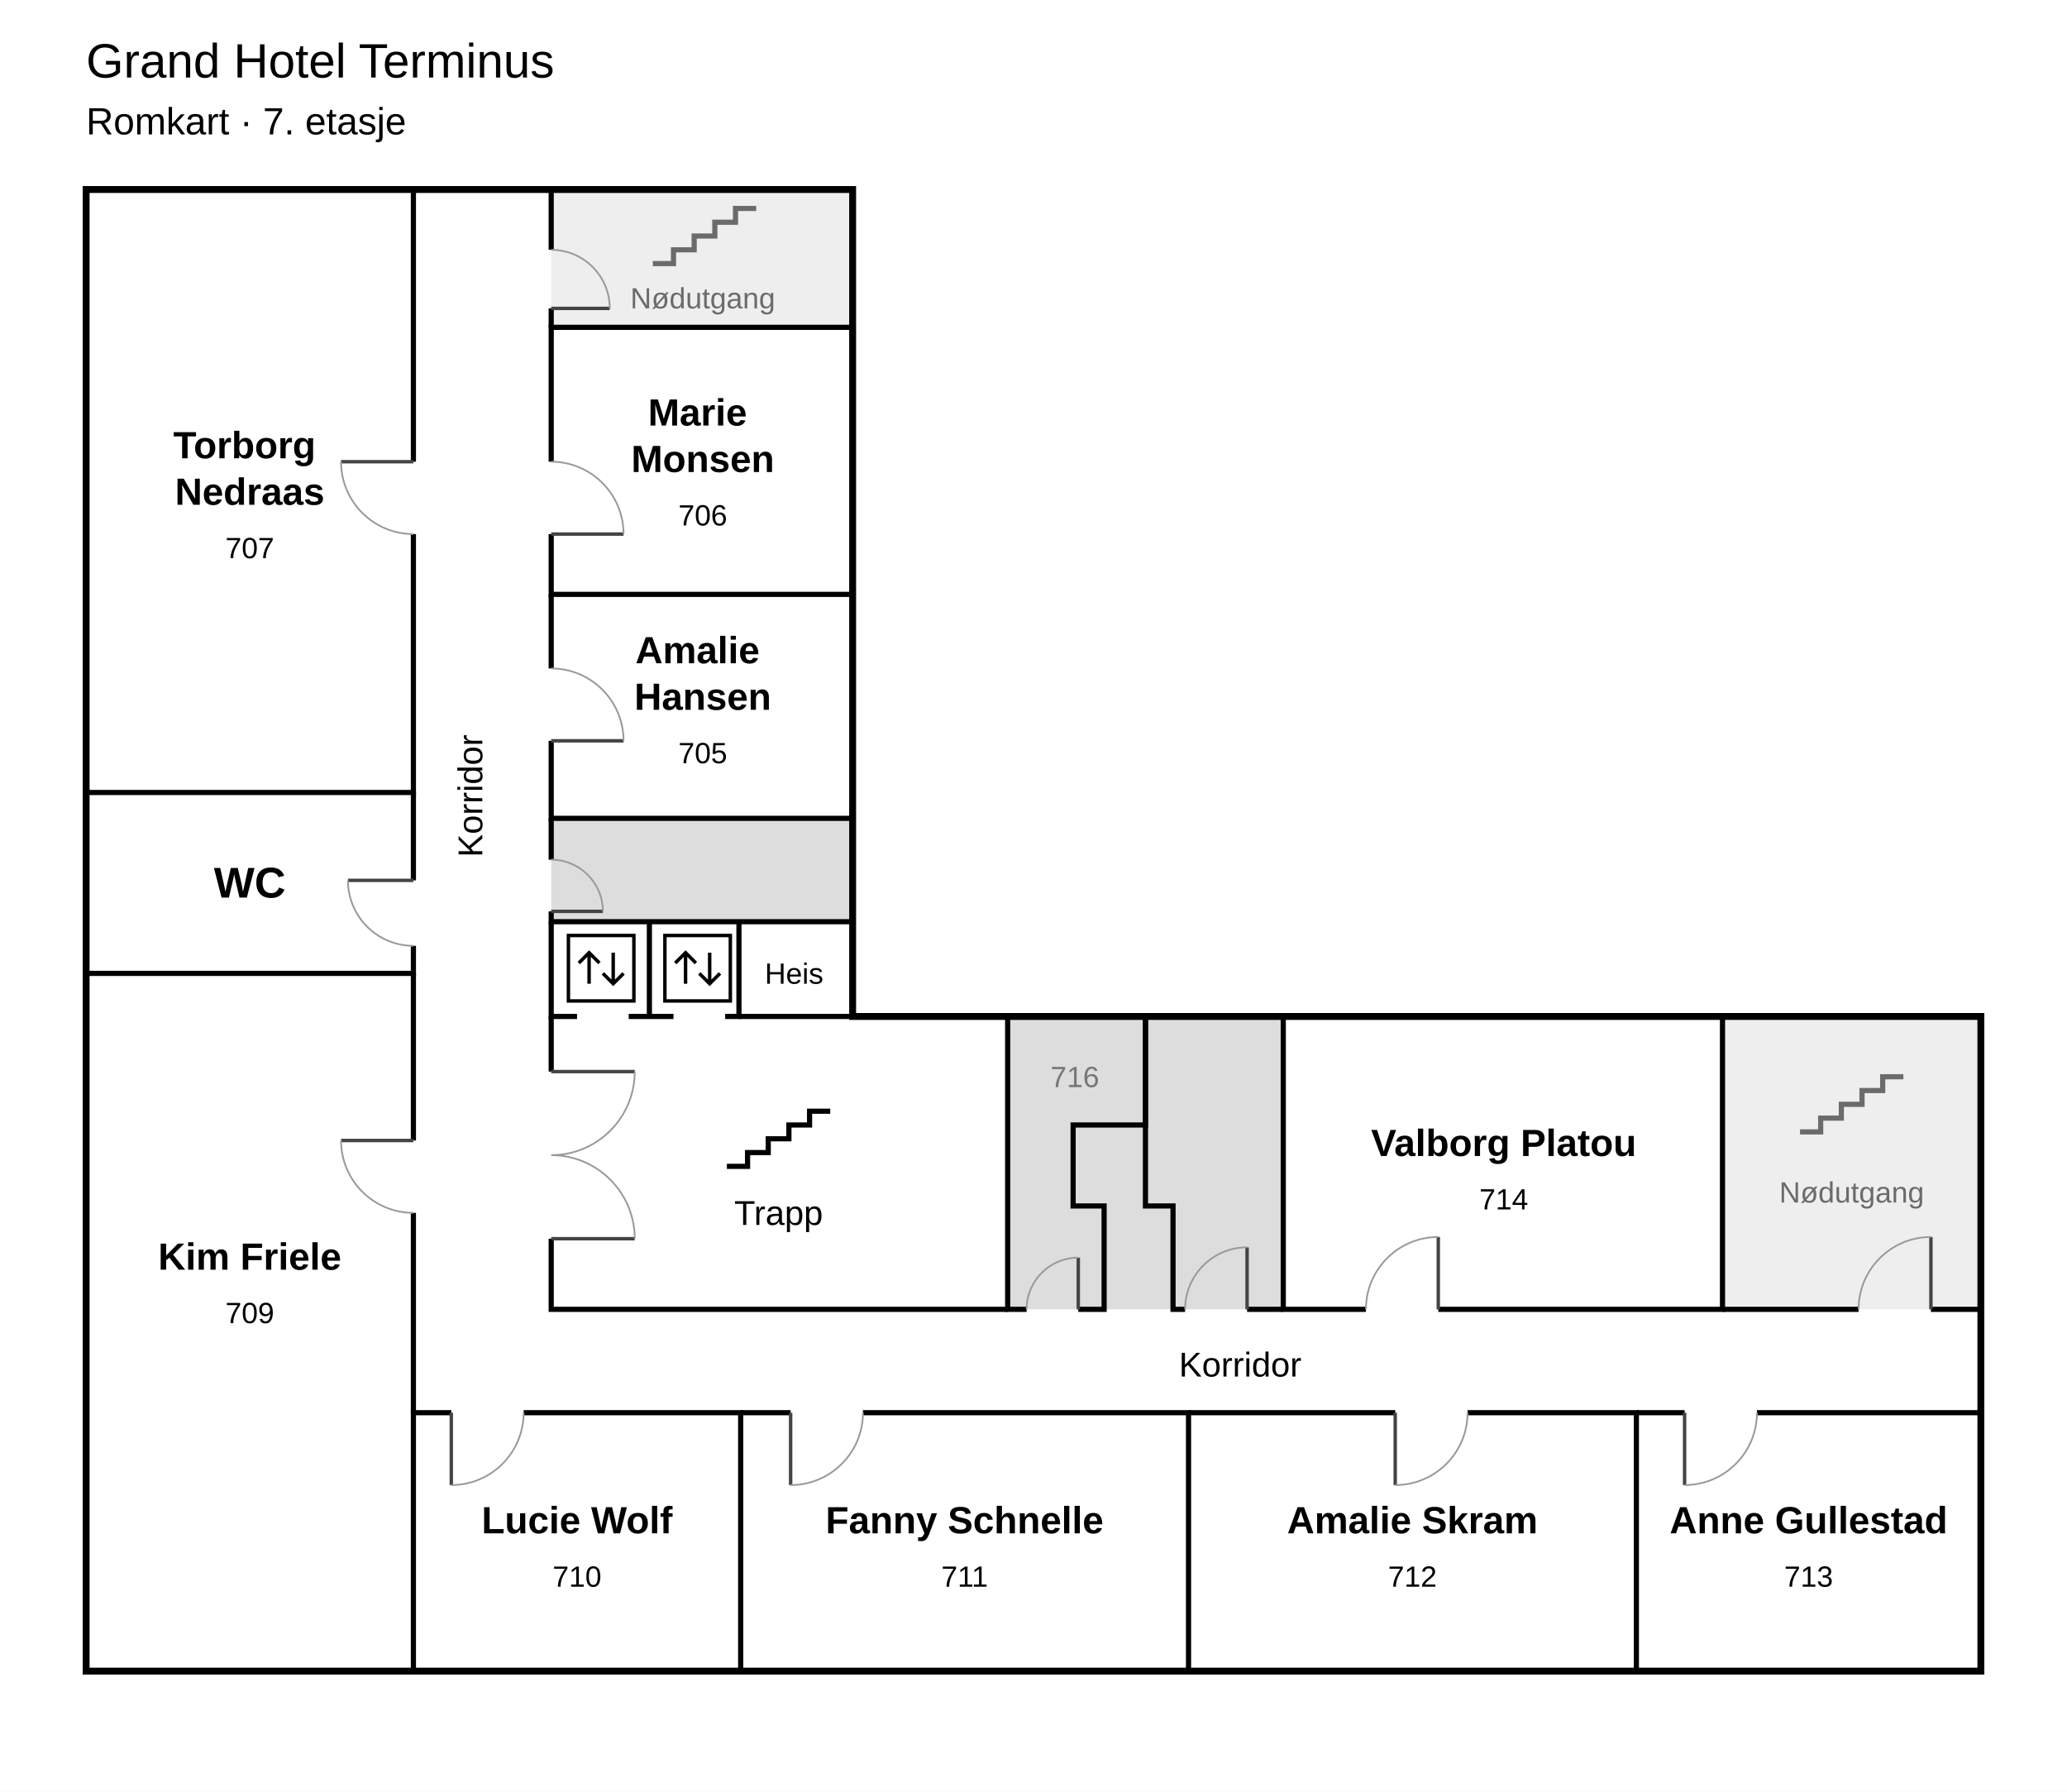
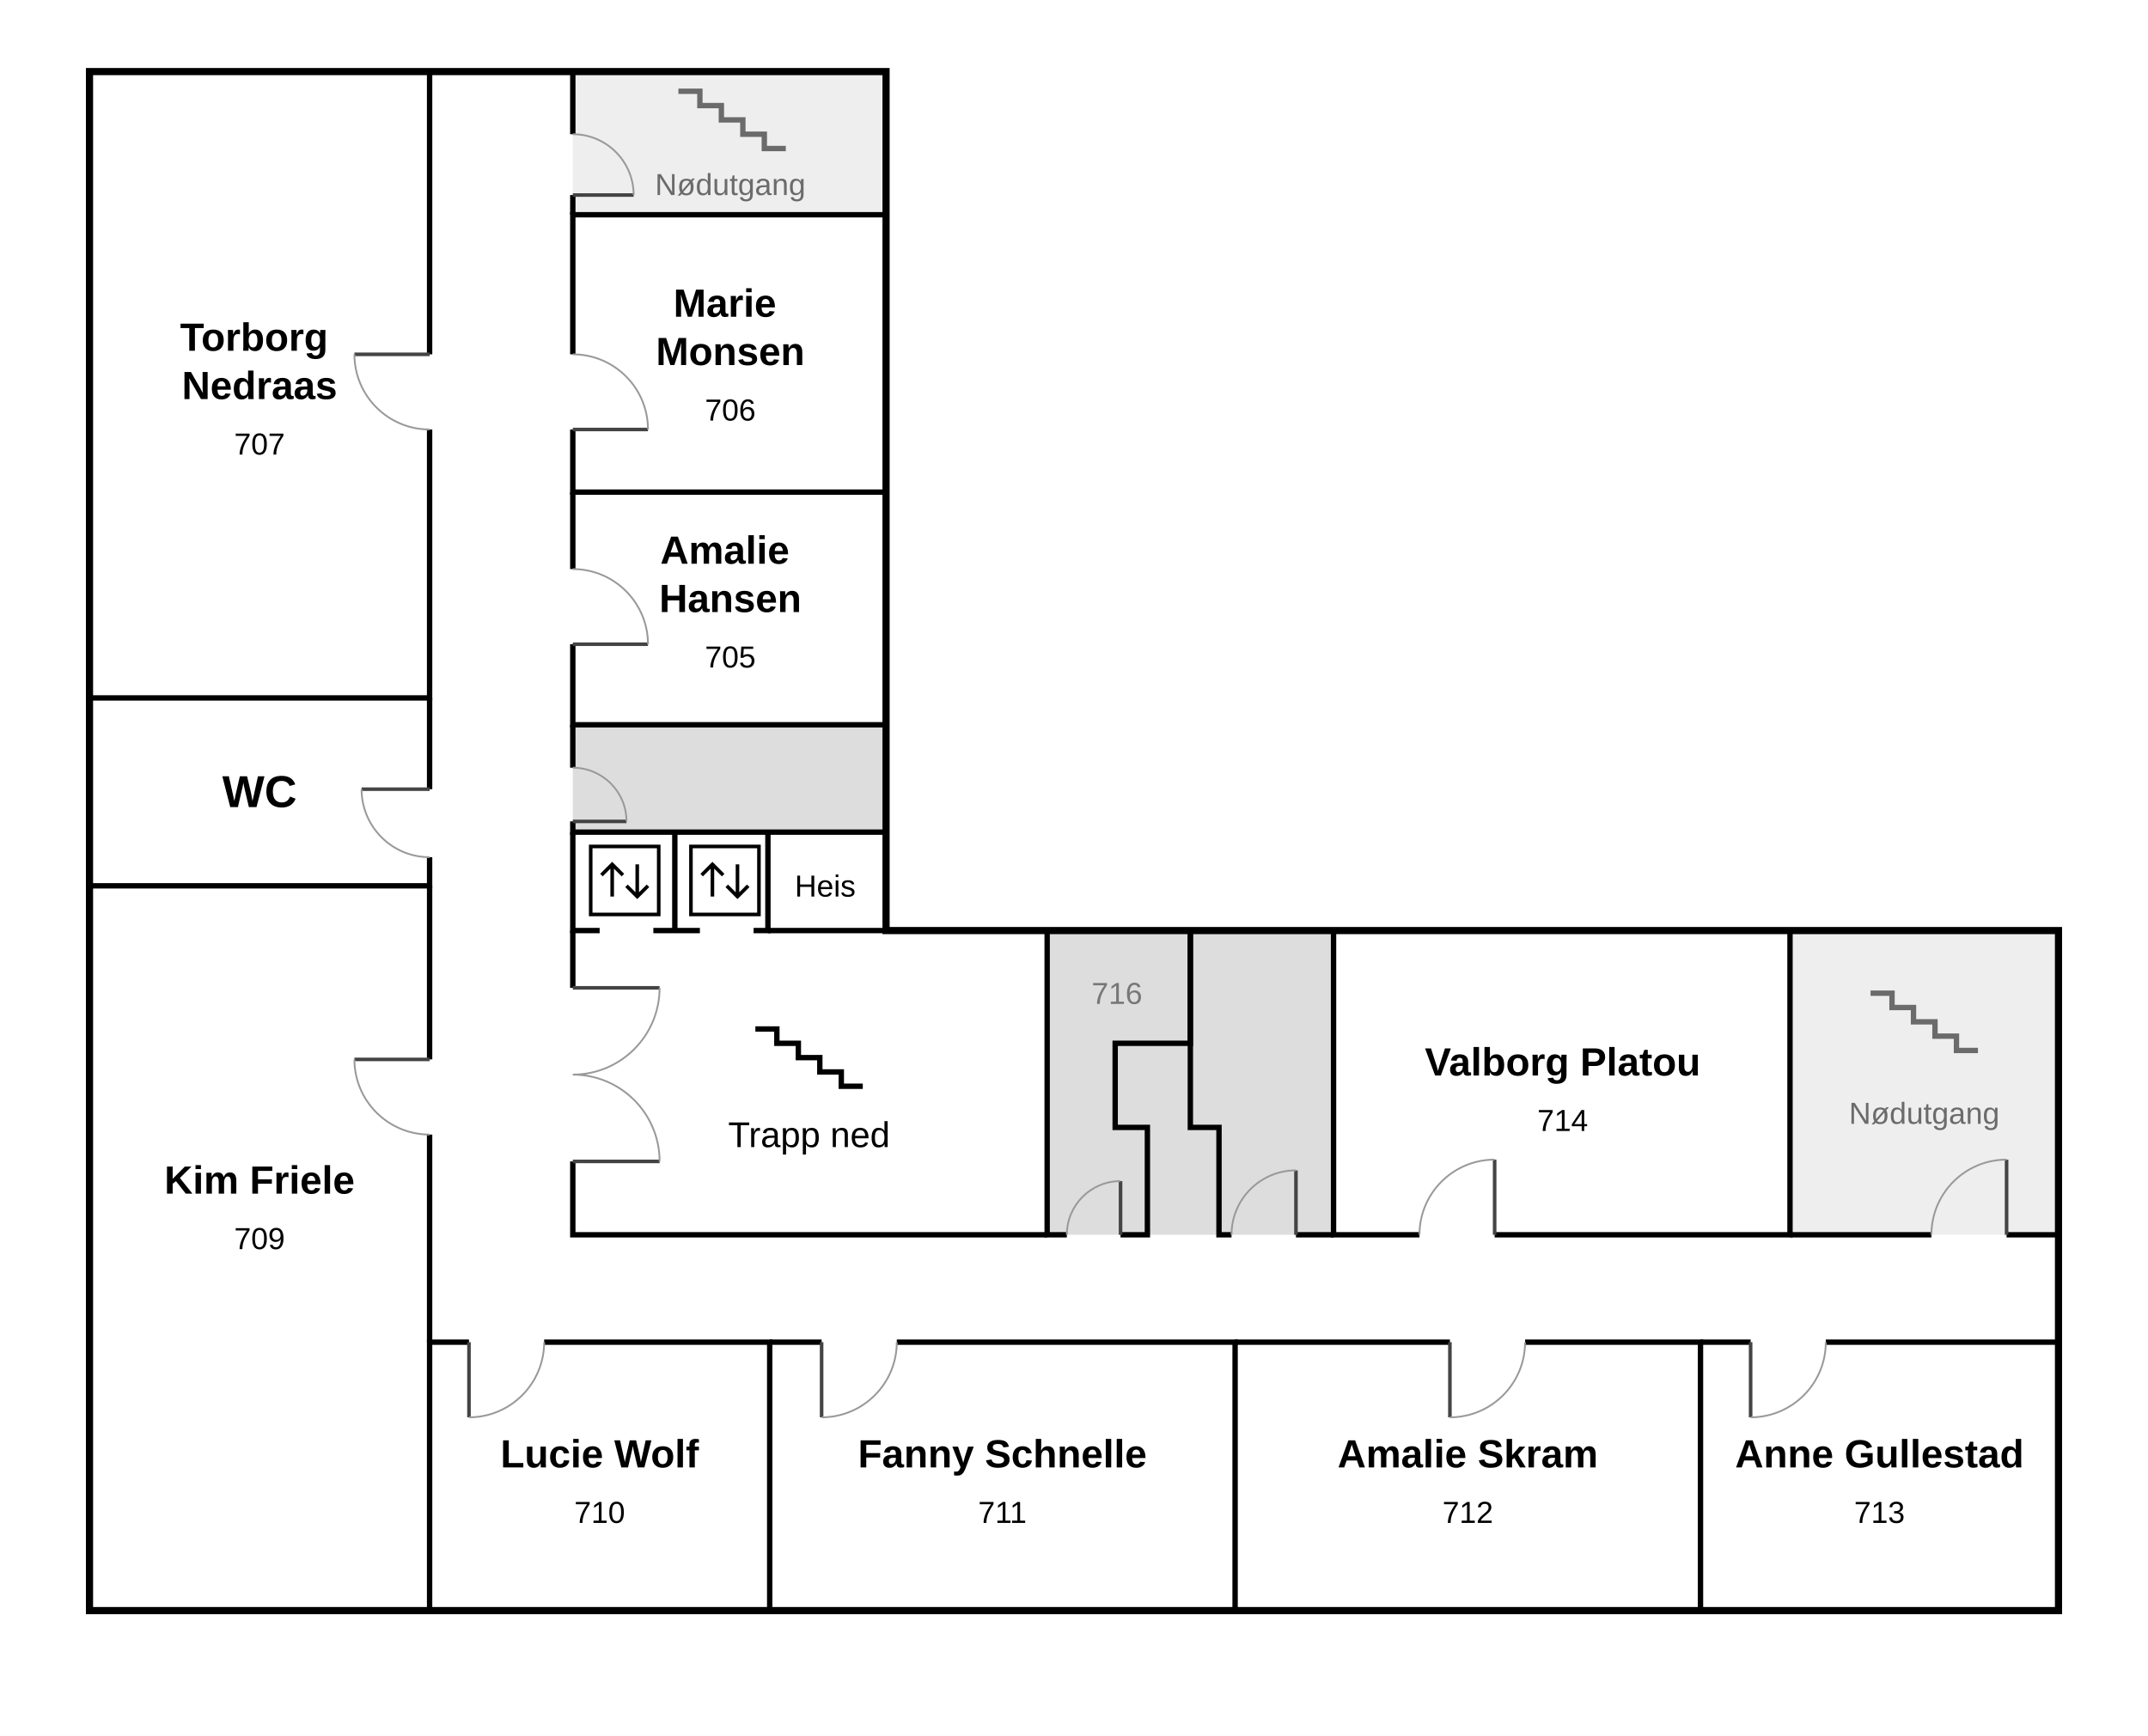
- <svg xmlns="http://www.w3.org/2000/svg" xmlns:xlink="http://www.w3.org/1999/xlink" width="1200" height="1040" viewBox="0 0 1200 1040" role="img" aria-labelledby="map-title map-description" lang="nb">
+ <svg xmlns="http://www.w3.org/2000/svg" xmlns:xlink="http://www.w3.org/1999/xlink" width="1200" height="970" viewBox="0 70 1200 970" role="img" aria-labelledby="map-title map-description" lang="nb">
  <defs>
    <g id="stair-symbol" fill="none" stroke="black" stroke-width="3">
-       <path d="M 0,32 H 12 V 24 H 24 V 16 H 36 V 8 H 48 V 0 H 60" />
+       <path d="M 0,0 H 12 V 8 H 24 V 16 H 36 V 24 H 48 V 32 H 60" />
    </g>
    <g id="lift-symbol" fill="none" stroke="black" stroke-width="2">
      <rect width="38" height="38" />
      <path d="M 12,28 V 10 M 6,16 L 12,10 L 18,16                M 26,10 V 28 M 20,22 L 26,28 L 32,22" />
    </g>
  </defs>
  <rect width="1200" height="1040" fill="white" />
  <g font-family="Arial, Helvetica, sans-serif" fill="black">
-     <text x="50" y="45" font-size="28">Grand Hotel Terminus</text>
-     <text x="50" y="78" font-size="22">Romkart · 7. etasje</text>
    <g id="service-room-fills" fill="#dddddd">
      <rect x="585" y="590" width="160" height="170" />
      <rect x="320" y="475" width="175" height="60" />
    </g>
    <g id="emergency-stairwell-fills" fill="#eeeeee">
      <rect x="320" y="110" width="175" height="80" />
      <rect x="1000" y="590" width="150" height="170" />
    </g>
    <path id="outer-walls" d="M 50,110 H 495 V 590 H 1150 V 970 H 50 Z" fill="none" stroke="black" stroke-width="4" />
    <g fill="none" stroke="black" stroke-width="3">
      <g id="room-707" data-room-number="707">
        <path d="M 240,110 V 268 M 240,310 V 460 H 50" />
      </g>
      <g id="room-706" data-room-number="706">
        <path d="M 495,190 H 320 V 268 M 320,310 V 345 H 495" />
      </g>
      <g id="room-705" data-room-number="705">
        <path d="M 320,345 V 388 M 320,430 V 475 H 495" />
      </g>
      <g id="room-710" data-room-number="710">
        <path d="M 240,970 V 820 H 262 M 304,820 H 430 V 970" />
      </g>
      <g id="room-711" data-room-number="711">
        <path d="M 430,820 H 459 M 501,820 H 690 V 970" />
      </g>
      <g id="room-712" data-room-number="712">
        <path d="M 690,820 H 810 M 852,820 H 950 V 970" />
      </g>
      <g id="room-713" data-room-number="713">
        <path d="M 950,820 H 978 M 1020,820 H 1150" />
      </g>
      <g id="room-714" data-room-number="714">
        <path d="M 745,590 V 760 H 793 M 835,760 H 1000 V 590" />
      </g>
      <g id="room-716" data-room-number="716">
        <path d="M 585,590 V 760 H 596 M 626,760 H 641 V 700                  H 623 V 653 H 665 V 590" />
      </g>
      <g id="room-709" data-room-number="709">
        <path d="M 240,565 V 662 M 240,704 V 820" />
      </g>
      <g id="wc-area">
        <path d="M 240,460 V 511 M 240,549 V 565 H 50" />
      </g>
      <g id="unlabelled-areas">
        <path d="M 320,475 V 499 M 320,529 V 535 H 495" />
        <path d="M 665,590 V 700 H 681 V 760 H 688 M 724,760 H 745" />
      </g>
      <g id="main-stairwell">
        <path d="M 429,590 H 585 M 320,590 V 622                  M 320,719 V 760 H 585" />
      </g>
      <g id="lift-area">
        <path d="M 320,535 V 590 H 335 M 365,590 H 391                  M 421,590 H 429 V 535 M 377,535 V 590" />
      </g>
      <g id="upper-stairwell">
        <path d="M 320,110 V 145 M 320,179 V 190" />
      </g>
      <g id="right-stairwell">
        <path d="M 1000,760 H 1079 M 1121,760 H 1150" />
      </g>
    </g>
    <g id="doors" fill="none">
      <g id="door-707" transform="translate(240 268) rotate(90)">
        <path d="M 0,0 V 42" stroke="#444444" stroke-width="2" />
        <path d="M 0,42 A 42,42 0 0 0 42,0" stroke="#999999" stroke-width="1" />
      </g>
      <g id="door-706" transform="translate(320 310) rotate(-90)">
        <path d="M 0,0 V 42" stroke="#444444" stroke-width="2" />
        <path d="M 0,42 A 42,42 0 0 0 42,0" stroke="#999999" stroke-width="1" />
      </g>
      <g id="door-705" transform="translate(320 430) rotate(-90)">
        <path d="M 0,0 V 42" stroke="#444444" stroke-width="2" />
        <path d="M 0,42 A 42,42 0 0 0 42,0" stroke="#999999" stroke-width="1" />
      </g>
      <g id="door-709-upper" transform="translate(240 662) rotate(90)">
        <path d="M 0,0 V 42" stroke="#444444" stroke-width="2" />
        <path d="M 0,42 A 42,42 0 0 0 42,0" stroke="#999999" stroke-width="1" />
      </g>
      <g id="door-wc" transform="translate(240 511) rotate(90)">
        <path d="M 0,0 V 38" stroke="#444444" stroke-width="2" />
        <path d="M 0,38 A 38,38 0 0 0 38,0" stroke="#999999" stroke-width="1" />
      </g>
      <g id="door-710" transform="translate(262 820) rotate(0)">
        <path d="M 0,0 V 42" stroke="#444444" stroke-width="2" />
        <path d="M 0,42 A 42,42 0 0 0 42,0" stroke="#999999" stroke-width="1" />
      </g>
      <g id="door-711" transform="translate(459 820) rotate(0)">
        <path d="M 0,0 V 42" stroke="#444444" stroke-width="2" />
        <path d="M 0,42 A 42,42 0 0 0 42,0" stroke="#999999" stroke-width="1" />
      </g>
      <g id="door-712" transform="translate(810 820) rotate(0)">
        <path d="M 0,0 V 42" stroke="#444444" stroke-width="2" />
        <path d="M 0,42 A 42,42 0 0 0 42,0" stroke="#999999" stroke-width="1" />
      </g>
      <g id="door-713" transform="translate(978 820) rotate(0)">
        <path d="M 0,0 V 42" stroke="#444444" stroke-width="2" />
        <path d="M 0,42 A 42,42 0 0 0 42,0" stroke="#999999" stroke-width="1" />
      </g>
      <g id="door-714-left" transform="translate(835 760) rotate(180)">
        <path d="M 0,0 V 42" stroke="#444444" stroke-width="2" />
        <path d="M 0,42 A 42,42 0 0 0 42,0" stroke="#999999" stroke-width="1" />
      </g>
      <g id="door-716" transform="translate(626 760) rotate(180)">
        <path d="M 0,0 V 30" stroke="#444444" stroke-width="2" />
        <path d="M 0,30 A 30,30 0 0 0 30,0" stroke="#999999" stroke-width="1" />
      </g>
      <g id="door-service-by-714" transform="translate(724 760) rotate(180)">
        <path d="M 0,0 V 36" stroke="#444444" stroke-width="2" />
        <path d="M 0,36 A 36,36 0 0 0 36,0" stroke="#999999" stroke-width="1" />
      </g>
      <g id="door-service-by-705" transform="translate(320 529) rotate(-90)">
        <path d="M 0,0 V 30" stroke="#444444" stroke-width="2" />
        <path d="M 0,30 A 30,30 0 0 0 30,0" stroke="#999999" stroke-width="1" />
      </g>
      <g id="door-upper-emergency" transform="translate(320 179) rotate(-90)">
        <path d="M 0,0 V 34" stroke="#444444" stroke-width="2" />
        <path d="M 0,34 A 34,34 0 0 0 34,0" stroke="#999999" stroke-width="1" />
      </g>
      <g id="door-right-emergency" transform="translate(1121 760) rotate(180)">
        <path d="M 0,0 V 42" stroke="#444444" stroke-width="2" />
        <path d="M 0,42 A 42,42 0 0 0 42,0" stroke="#999999" stroke-width="1" />
      </g>
      <g id="main-stairwell-double-door">
        <path d="M 320,622 H 368.5 M 320,719 H 368.5" stroke="#444444" stroke-width="2" />
        <path d="M 368.5,622 A 48.5,48.5 0 0 1 320,670.5 M 368.5,719 A 48.5,48.5 0 0 0 320,670.5" stroke="#999999" stroke-width="1" />
      </g>
    </g>
    <g id="room-labels" font-size="22" text-anchor="middle">
      <g id="label-707">
        <text x="145" y="266" font-weight="bold">
          <tspan x="145" dy="0">Torborg</tspan>
          <tspan x="145" dy="27">Nedraas</tspan>
        </text>
        <text x="145" y="324" font-size="17">707</text>
      </g>
      <g id="label-706">
        <text x="408" y="247" font-weight="bold">
          <tspan x="408" dy="0">Marie</tspan>
          <tspan x="408" dy="27">Monsen</tspan>
        </text>
        <text x="408" y="305" font-size="17">706</text>
      </g>
      <g id="label-705">
        <text x="408" y="385" font-weight="bold">
          <tspan x="408" dy="0">Amalie</tspan>
          <tspan x="408" dy="27">Hansen</tspan>
        </text>
        <text x="408" y="443" font-size="17">705</text>
      </g>
      <g id="label-709">
        <text x="145" y="737" font-weight="bold">
          <tspan x="145" dy="0">Kim Friele</tspan>
        </text>
        <text x="145" y="768" font-size="17">709</text>
      </g>
      <g id="label-710">
        <text x="335" y="890" font-weight="bold">
          <tspan x="335" dy="0">Lucie Wolf</tspan>
        </text>
        <text x="335" y="921" font-size="17">710</text>
      </g>
      <g id="label-711">
        <text x="560" y="890" font-weight="bold">
          <tspan x="560" dy="0">Fanny Schnelle</tspan>
        </text>
        <text x="560" y="921" font-size="17">711</text>
      </g>
      <g id="label-712">
        <text x="820" y="890" font-weight="bold">
          <tspan x="820" dy="0">Amalie Skram</tspan>
        </text>
        <text x="820" y="921" font-size="17">712</text>
      </g>
      <g id="label-713">
        <text x="1050" y="890" font-weight="bold">
          <tspan x="1050" dy="0">Anne Gullestad</tspan>
        </text>
        <text x="1050" y="921" font-size="17">713</text>
      </g>
      <g id="label-714">
        <text x="873" y="671" font-weight="bold">
          <tspan x="873" dy="0">Valborg Platou</tspan>
        </text>
        <text x="873" y="702" font-size="17">714</text>
      </g>
      <text id="label-716" x="624" y="631" font-size="17" fill="#777777">716</text>
      <text id="label-wc" x="145" y="521" font-size="25" font-weight="bold">WC</text>
    </g>
-     <g id="circulation-labels" font-size="20" text-anchor="middle">
-       <text x="280" y="462" transform="rotate(-90 280 462)">Korridor</text>
-       <text x="720" y="799">Korridor</text>
-     </g>
    <g id="stairs-and-lifts" font-size="20" text-anchor="middle">
      <g id="upper-emergency-exit" opacity="0.55">
        <use xlink:href="#stair-symbol" x="379" y="121" />
        <text x="408" y="179" font-size="17">Nødutgang</text>
      </g>
      <use xlink:href="#lift-symbol" x="330" y="543" />
      <use xlink:href="#lift-symbol" x="386" y="543" />
      <text x="461" y="571" font-size="17">Heis</text>
      <use xlink:href="#stair-symbol" x="422" y="645" />
-       <text x="452" y="711">Trapp</text>
+       <text x="452" y="711">Trapp ned</text>
      <g id="right-emergency-exit" opacity="0.55">
        <use xlink:href="#stair-symbol" x="1045" y="625" />
        <text x="1075" y="698" font-size="17">Nødutgang</text>
      </g>
    </g>
  </g>
  <g id="room-targets" fill="transparent" stroke="none">
    <rect data-room-target="705" x="320" y="345" width="175" height="130" />
    <rect data-room-target="706" x="320" y="190" width="175" height="155" />
    <rect data-room-target="707" x="50" y="110" width="190" height="350" />
    <rect data-room-target="709" x="50" y="565" width="190" height="405" />
    <rect data-room-target="710" x="240" y="820" width="190" height="150" />
    <rect data-room-target="711" x="430" y="820" width="260" height="150" />
    <rect data-room-target="712" x="690" y="820" width="260" height="150" />
    <rect data-room-target="713" x="950" y="820" width="200" height="150" />
    <rect data-room-target="714" x="745" y="590" width="255" height="170" />
  </g>
</svg>
